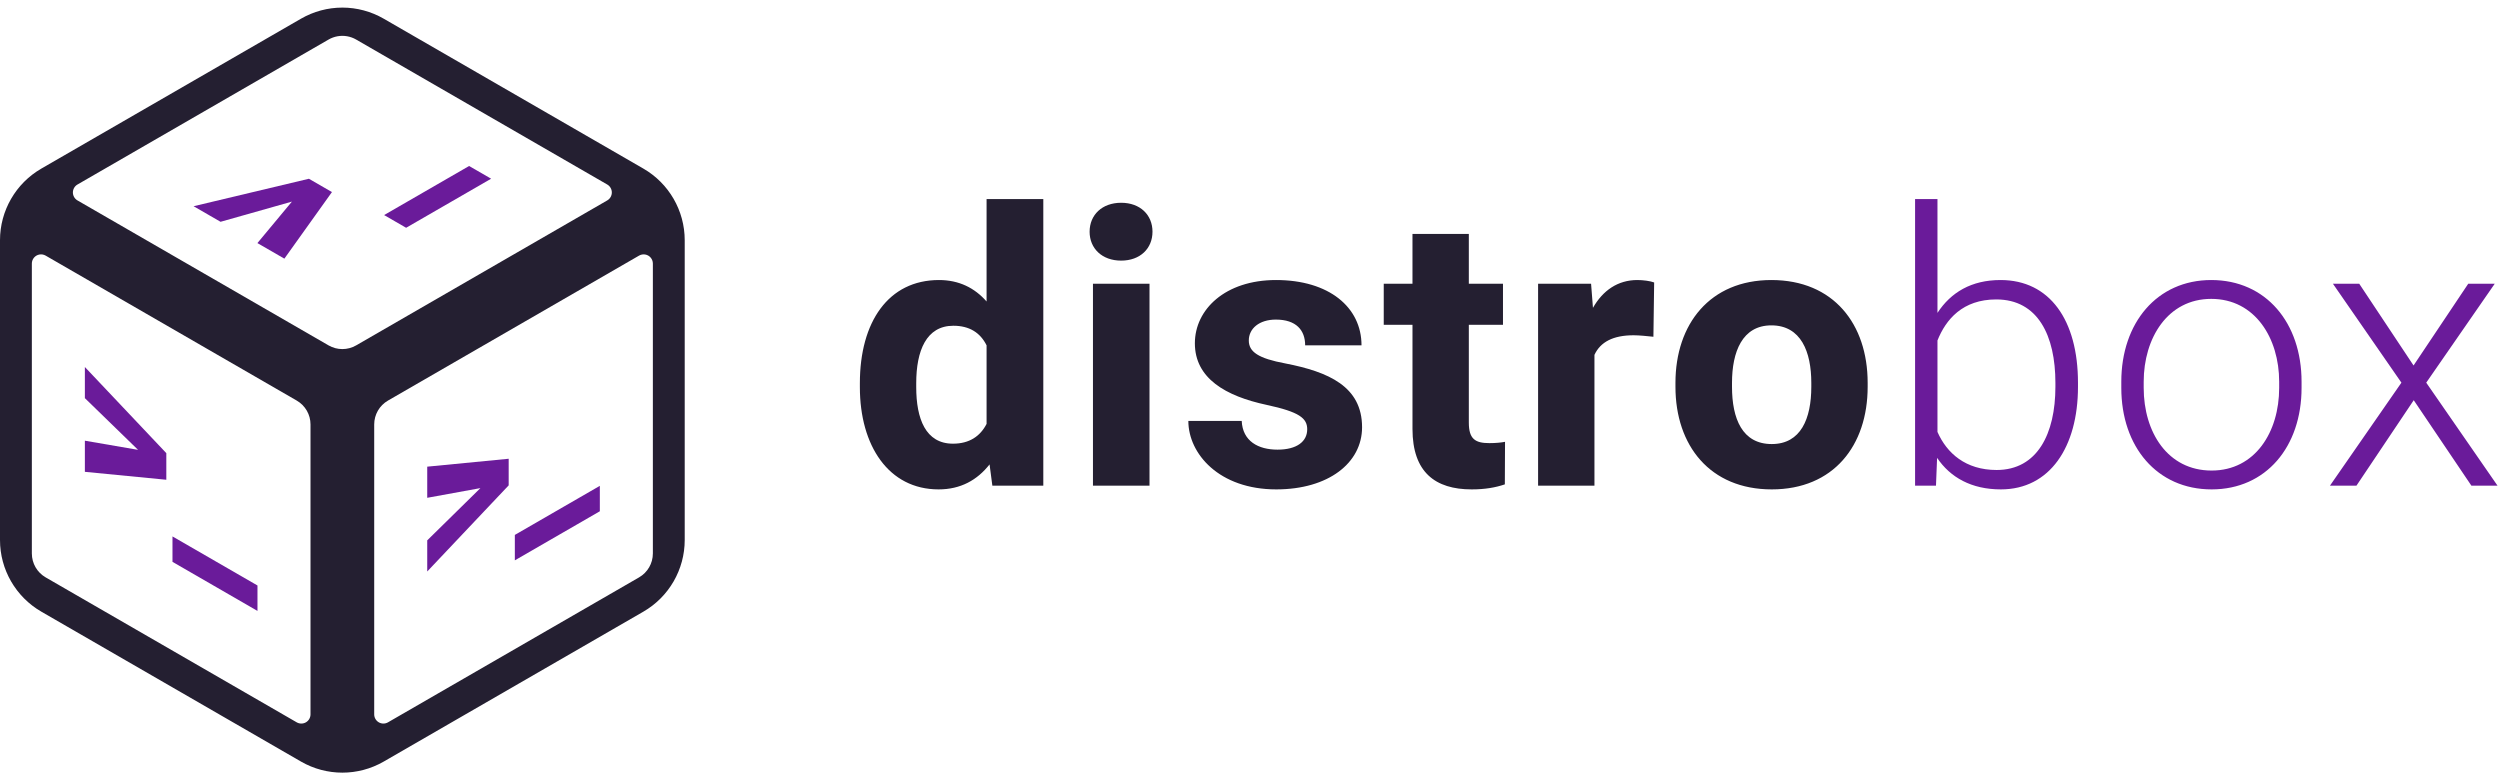
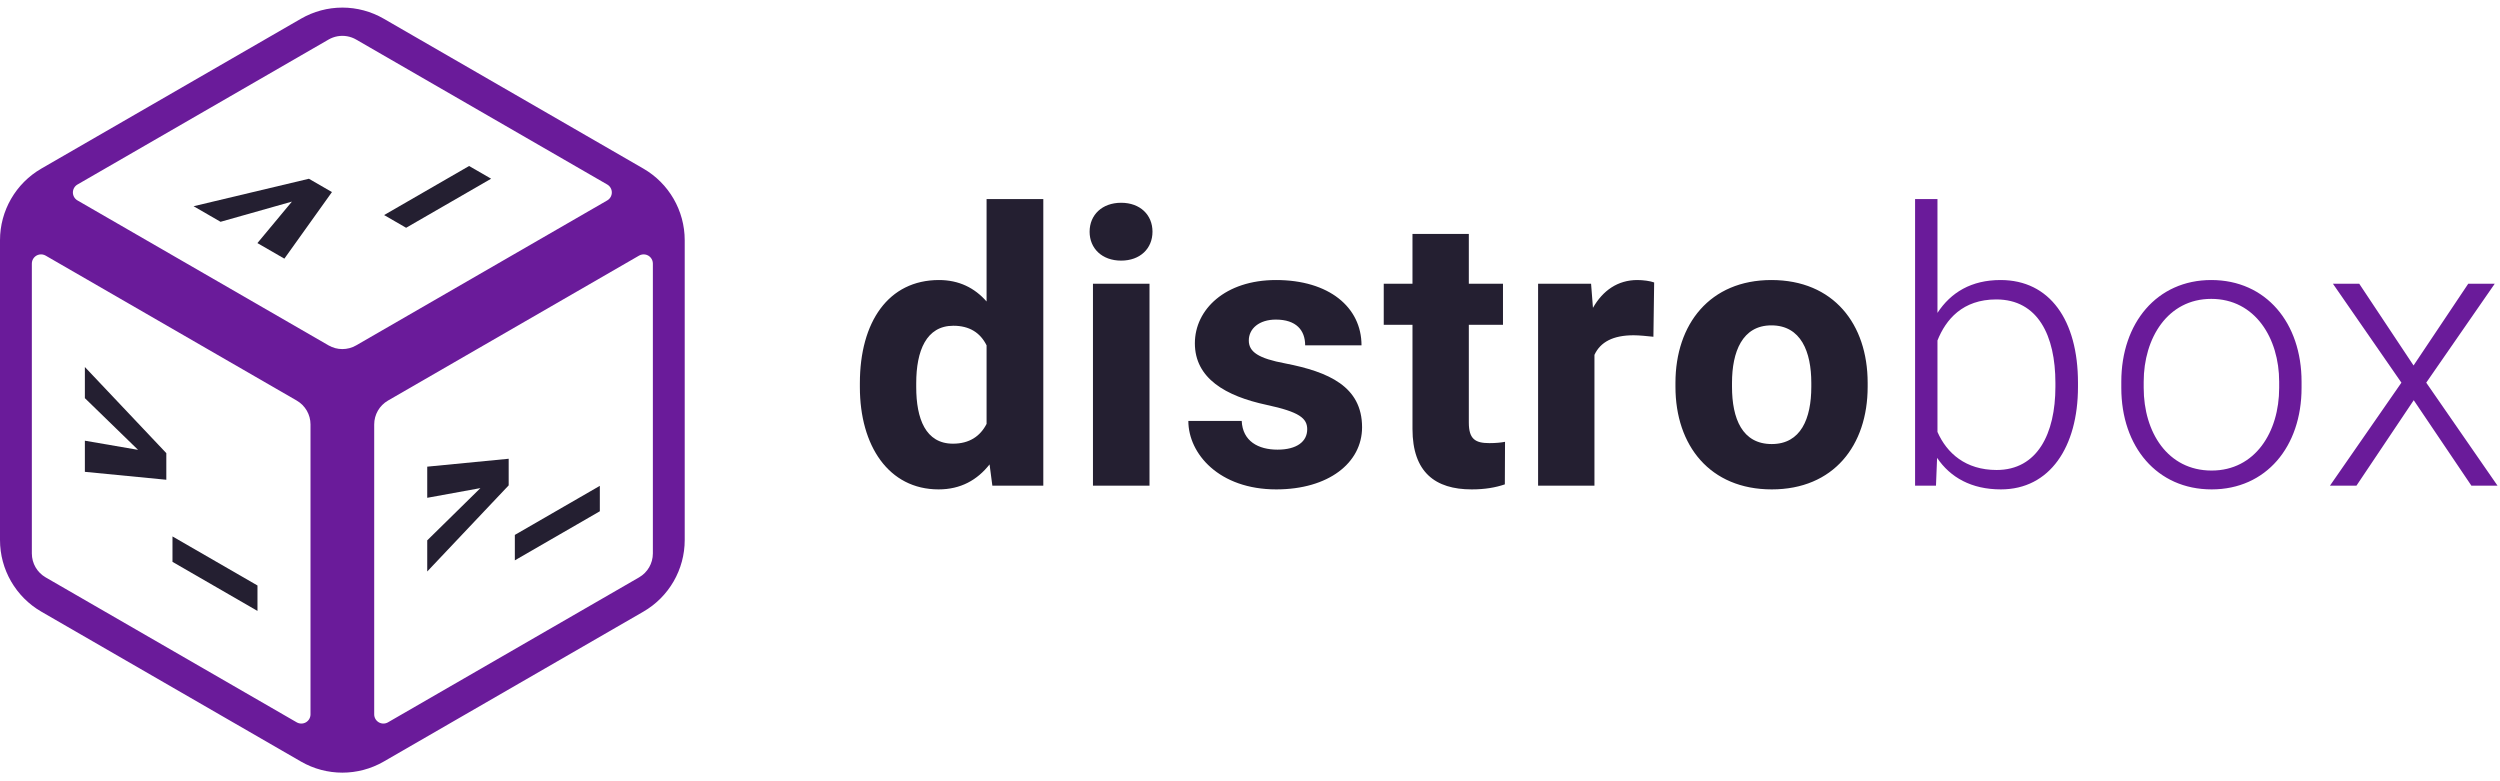
<svg xmlns="http://www.w3.org/2000/svg" width="314" height="98">
-   <path d="M-132 51.781a10.392 10.392 0 0 0-5.195 1.393L-169.805 72A10.392 10.392 0 0 0-175 81v37.652a10.392 10.392 0 0 0 5.195 9l32.61 18.827a10.392 10.392 0 0 0 10.39 0l32.61-18.827a10.392 10.392 0 0 0 5.195-9V81a10.392 10.392 0 0 0-5.195-9l-32.61-18.826A10.392 10.392 0 0 0-132 51.78Zm-.602 3.6a3.464 3.464 0 0 1 2.334.412L-98.732 74a1.155 1.155 0 0 1 0 2l-31.536 18.207a3.464 3.464 0 0 1-3.464 0L-165.268 76a1.155 1.155 0 0 1 0-2l31.536-18.207a3.464 3.464 0 0 1 1.13-.412zm-37.443 27.412a1.155 1.155 0 0 1 .777.137l31.536 18.207a3.464 3.464 0 0 1 1.732 3v36.414a1.155 1.155 0 0 1-1.732 1l-31.536-18.207a3.464 3.464 0 0 1-1.732-3V83.93a1.155 1.155 0 0 1 .955-1.137zm76.09 0A1.155 1.155 0 0 1-93 83.93v36.414a3.464 3.464 0 0 1-1.732 3l-31.536 18.207a1.155 1.155 0 0 1-1.732-1v-36.414a3.464 3.464 0 0 1 1.732-3l31.536-18.207a1.155 1.155 0 0 1 .777-.137z" style="fill:#241f31;fill-opacity:1;stroke-width:19.861;stroke-linecap:round;stroke-linejoin:round" transform="translate(175 -50.826)" />
-   <g style="font-weight:700;font-size:24px;font-family:Heebo;-inkscape-font-specification:&quot;Heebo Bold&quot;;text-align:center;text-anchor:middle;white-space:pre;shape-inside:url(#rect2729);fill:#6a1b9a;fill-opacity:1;stroke-width:12;stroke-linecap:round;stroke-linejoin:round" transform="translate(114.314 -201.628)">
-     <path d="m-60.654 264.152 6.68-1.218-6.68 6.563v3.91l10.23-10.818v-3.342l-10.23.994zm21.679 1.691v-3.193l-10.675 6.163v3.194z" aria-label="&gt;_" style="fill:#6a1b9a;fill-opacity:1" />
+   <path d="M-132 51.781a10.392 10.392 0 0 0-5.195 1.393L-169.805 72A10.392 10.392 0 0 0-175 81v37.652a10.392 10.392 0 0 0 5.195 9l32.61 18.827a10.392 10.392 0 0 0 10.39 0l32.61-18.827a10.392 10.392 0 0 0 5.195-9V81a10.392 10.392 0 0 0-5.195-9l-32.61-18.826A10.392 10.392 0 0 0-132 51.78Zm-.602 3.6a3.464 3.464 0 0 1 2.334.412L-98.732 74a1.155 1.155 0 0 1 0 2l-31.536 18.207a3.464 3.464 0 0 1-3.464 0L-165.268 76a1.155 1.155 0 0 1 0-2l31.536-18.207a3.464 3.464 0 0 1 1.13-.412zm-37.443 27.412a1.155 1.155 0 0 1 .777.137l31.536 18.207a3.464 3.464 0 0 1 1.732 3v36.414a1.155 1.155 0 0 1-1.732 1l-31.536-18.207a3.464 3.464 0 0 1-1.732-3V83.93a1.155 1.155 0 0 1 .955-1.137zm76.09 0A1.155 1.155 0 0 1-93 83.93v36.414a3.464 3.464 0 0 1-1.732 3l-31.536 18.207a1.155 1.155 0 0 1-1.732-1v-36.414a3.464 3.464 0 0 1 1.732-3l31.536-18.207a1.155 1.155 0 0 1 .777-.137z" style="fill:#6a1b9a;fill-opacity:1;stroke-width:19.861;stroke-linecap:round;stroke-linejoin:round" transform="translate(175 -50.826)" />
+   <g style="font-weight:700;font-size:24px;font-family:Heebo;-inkscape-font-specification:&quot;Heebo Bold&quot;;text-align:center;text-anchor:middle;white-space:pre;shape-inside:url(#rect2729);fill:#241f31;fill-opacity:1;stroke-width:12;stroke-linecap:round;stroke-linejoin:round" transform="translate(114.314 -201.628)">
+     <path d="m-60.654 264.152 6.68-1.218-6.68 6.563v3.91l10.23-10.818v-3.342l-10.23.994zm21.679 1.691v-3.193l-10.675 6.163v3.194z" aria-label="&gt;_" style="fill:#241f31;fill-opacity:1" />
  </g>
-   <g style="font-weight:700;font-size:24px;font-family:Heebo;-inkscape-font-specification:&quot;Heebo Bold&quot;;text-align:center;text-anchor:middle;white-space:pre;shape-inside:url(#rect2729);fill:#6a1b9a;fill-opacity:1;stroke-width:12;stroke-linecap:round;stroke-linejoin:round" transform="translate(71.314 -201.628)">
-     <path d="m-60.654 251.635 6.68 6.495-6.68-1.15v3.91l10.23.995v-3.342l-10.23-10.818Zm21.679 26.725v-3.194l-10.675-6.163v3.193z" aria-label="&gt;_" style="fill:#6a1b9a;fill-opacity:1" />
+   <g style="font-weight:700;font-size:24px;font-family:Heebo;-inkscape-font-specification:&quot;Heebo Bold&quot;;text-align:center;text-anchor:middle;white-space:pre;shape-inside:url(#rect2729);fill:#241f31;fill-opacity:1;stroke-width:12;stroke-linecap:round;stroke-linejoin:round" transform="translate(71.314 -201.628)">
+     <path d="m-60.654 251.635 6.68 6.495-6.68-1.15v3.91l10.23.995v-3.342l-10.23-10.818Zm21.679 26.725v-3.194l-10.675-6.163v3.193z" aria-label="&gt;_" style="fill:#241f31;fill-opacity:1" />
  </g>
-   <g style="font-weight:700;font-size:24px;font-family:Heebo;-inkscape-font-specification:&quot;Heebo Bold&quot;;text-align:center;text-anchor:middle;white-space:pre;shape-inside:url(#rect2729);fill:#6a1b9a;fill-opacity:1;stroke-width:12;stroke-linecap:round;stroke-linejoin:round" transform="translate(92.814 -238.868)">
-     <path d="m-65.113 266.726 8.965-2.537-4.336 5.21 3.386 1.955 5.977-8.362-2.895-1.672-14.484 3.45zm33.984-5.412-2.766-1.597-10.675 6.163 2.765 1.597z" aria-label="&gt;_" style="fill:#6a1b9a;fill-opacity:1" />
+   <g style="font-weight:700;font-size:24px;font-family:Heebo;-inkscape-font-specification:&quot;Heebo Bold&quot;;text-align:center;text-anchor:middle;white-space:pre;shape-inside:url(#rect2729);fill:#241f31;fill-opacity:1;stroke-width:12;stroke-linecap:round;stroke-linejoin:round" transform="translate(92.814 -238.868)">
+     <path d="m-65.113 266.726 8.965-2.537-4.336 5.21 3.386 1.955 5.977-8.362-2.895-1.672-14.484 3.45zm33.984-5.412-2.766-1.597-10.675 6.163 2.765 1.597z" aria-label="&gt;_" style="fill:#241f31;fill-opacity:1" />
  </g>
  <g aria-label="distrobox" style="font-weight:300;font-size:48px;font-family:Heebo;-inkscape-font-specification:&quot;Heebo Light&quot;;letter-spacing:.8px;white-space:pre;shape-inside:url(#rect3747);fill:#318ae8;stroke-width:12;stroke-linecap:round;stroke-linejoin:round" transform="translate(396.523 -4.245)">
    <path d="M-288.523 52.377v.493c0 7.36 3.609 12.843 9.89 12.843 2.766 0 4.852-1.171 6.399-3.14l.351 2.672h6.399v-36h-7.125v12.867c-1.5-1.711-3.47-2.695-5.977-2.695-6.351 0-9.937 5.25-9.937 12.96zm7.078.493v-.493c0-4.078 1.265-7.218 4.664-7.218 2.015 0 3.375.867 4.172 2.46v9.868c-.797 1.547-2.157 2.484-4.22 2.484-3.444 0-4.616-3.14-4.616-7.101zm21.776-19.524c0 2.11 1.57 3.633 3.961 3.633 2.39 0 3.938-1.523 3.938-3.633 0-2.11-1.547-3.633-3.938-3.633-2.39 0-3.96 1.524-3.96 3.633zm7.524 31.899v-25.36h-7.102v25.36zm19.807-7.078c0 1.523-1.289 2.554-3.726 2.554-2.414 0-4.383-1.054-4.5-3.61h-6.703c0 4.126 3.867 8.602 11.039 8.602 6.562 0 10.781-3.328 10.781-7.804 0-5.133-4.219-6.961-9.633-8.016-3.398-.633-4.593-1.453-4.593-2.883 0-1.5 1.312-2.625 3.398-2.625 2.555 0 3.68 1.336 3.68 3.235h7.078c0-4.782-4.078-8.203-10.735-8.203-6.398 0-10.195 3.703-10.195 7.945 0 4.406 3.867 6.633 9 7.734 4.149.89 5.11 1.688 5.11 3.07zm24.59-13.125v-5.157h-4.29v-6.258h-7.078v6.258h-3.609v5.157h3.61V58.12c0 5.437 2.859 7.593 7.43 7.593 1.687 0 3-.234 4.17-.632l.024-5.344c-.468.094-1.148.164-1.968.164-1.782 0-2.579-.516-2.579-2.578V45.042zm11.488 20.203v-16.43c.75-1.617 2.343-2.46 4.92-2.46.728 0 1.806.116 2.485.187l.094-6.82c-.492-.188-1.406-.305-2.11-.305-2.46 0-4.335 1.312-5.577 3.492l-.235-3.024h-6.656v25.36zm10.174-12.915v.493c0 7.383 4.336 12.89 12.094 12.89 7.758 0 12.047-5.507 12.047-12.89v-.492c0-7.383-4.29-12.914-12.094-12.914-7.711 0-12.047 5.53-12.047 12.914zm7.102.493v-.492c0-3.891 1.289-7.22 4.945-7.22 3.727 0 5.016 3.329 5.016 7.22v.492c0 4.008-1.313 7.195-4.97 7.195-3.702 0-4.991-3.187-4.991-7.195z" style="font-weight:700;-inkscape-font-specification:&quot;Heebo Bold&quot;;fill:#241f31" />
    <path d="M-135.528 52.823v-.492c0-7.875-3.54-12.914-9.727-12.914-3.656 0-6.234 1.546-7.922 4.125V29.245h-2.812v36h2.625l.14-3.493c1.665 2.461 4.313 3.961 8.016 3.961 6.14 0 9.68-5.32 9.68-12.89zm-2.836-.492v.492c0 5.906-2.273 10.453-7.383 10.453-3.89 0-6.258-2.11-7.43-4.781V47.01c1.055-2.648 3.164-5.156 7.383-5.156 5.25 0 7.43 4.57 7.43 10.477zm8.277-.141v.773c0 7.383 4.476 12.75 11.343 12.75 6.844 0 11.297-5.367 11.297-12.75v-.773c0-7.383-4.453-12.773-11.344-12.773-6.82 0-11.296 5.39-11.296 12.773zm2.812.773v-.773c0-5.46 3-10.406 8.484-10.406 5.508 0 8.532 4.945 8.532 10.406v.773c0 5.555-3.024 10.383-8.485 10.383-5.531 0-8.531-4.828-8.531-10.383zm33.894-2.813-6.82-10.265h-3.305l8.601 12.422-8.976 12.938h3.328l7.195-10.735 7.242 10.735h3.282l-8.954-12.938 8.602-12.422h-3.328z" style="fill:#6a1b9a;fill-opacity:1" />
  </g>
</svg>
